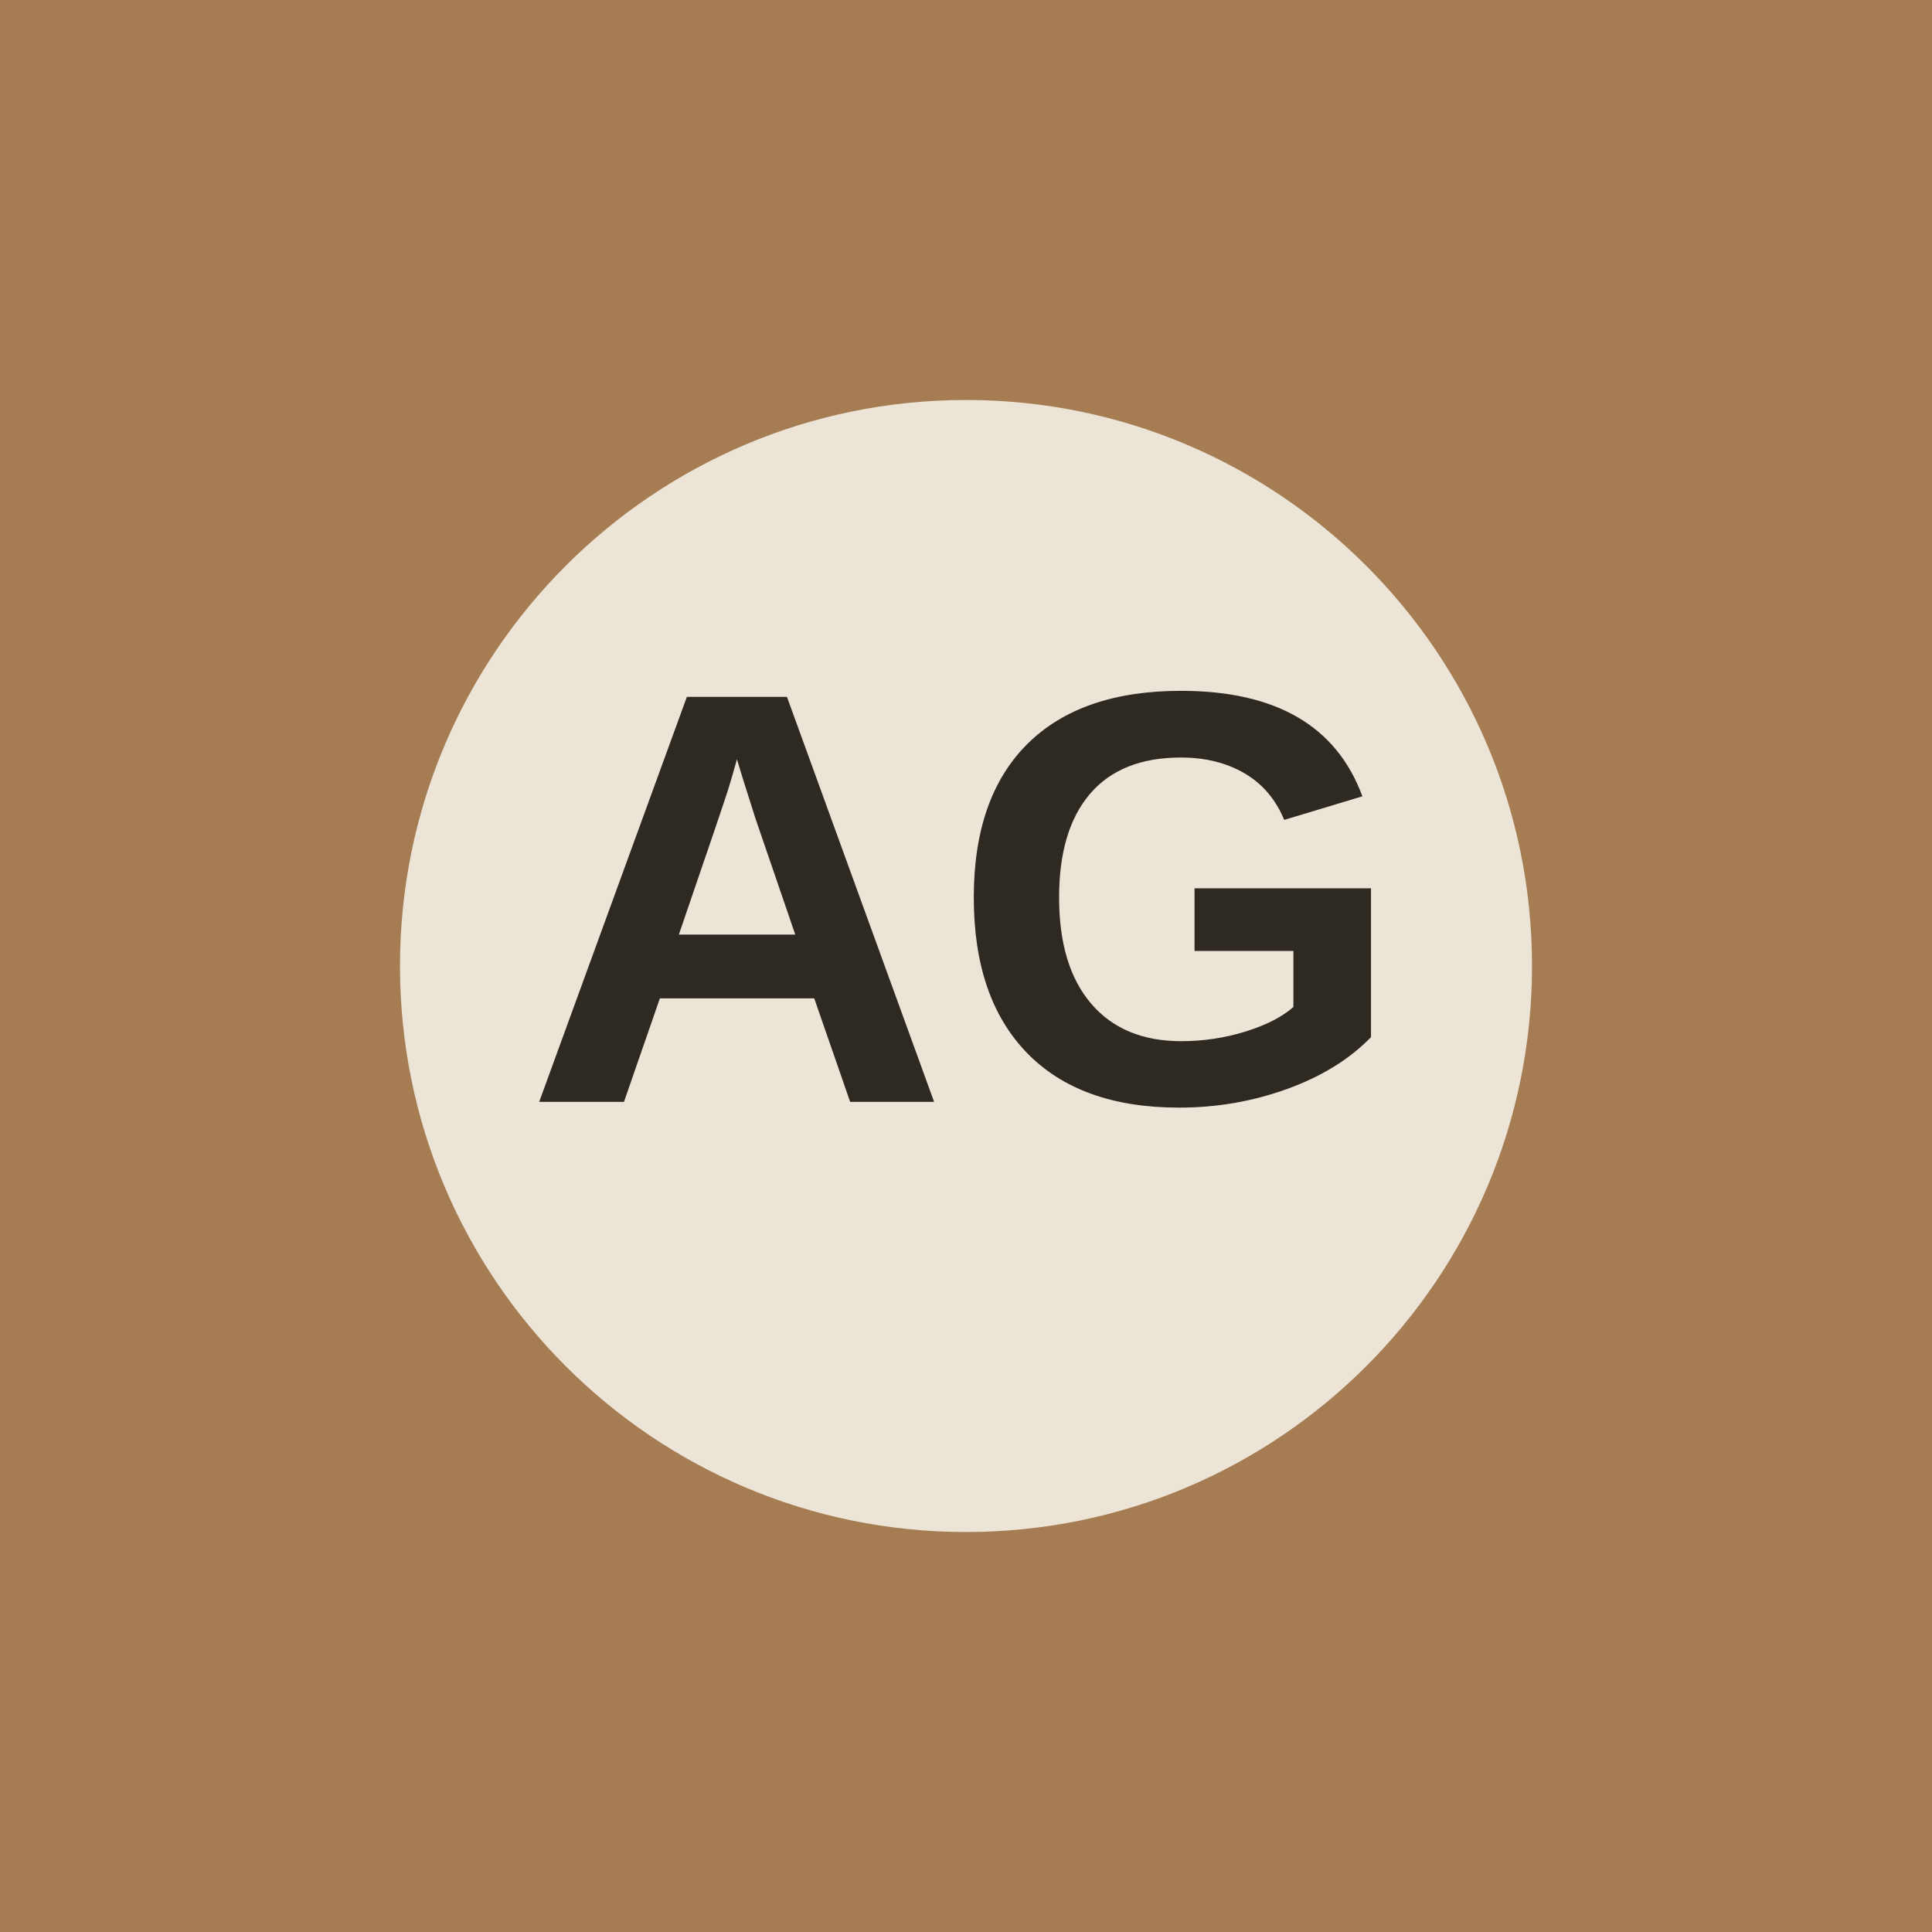
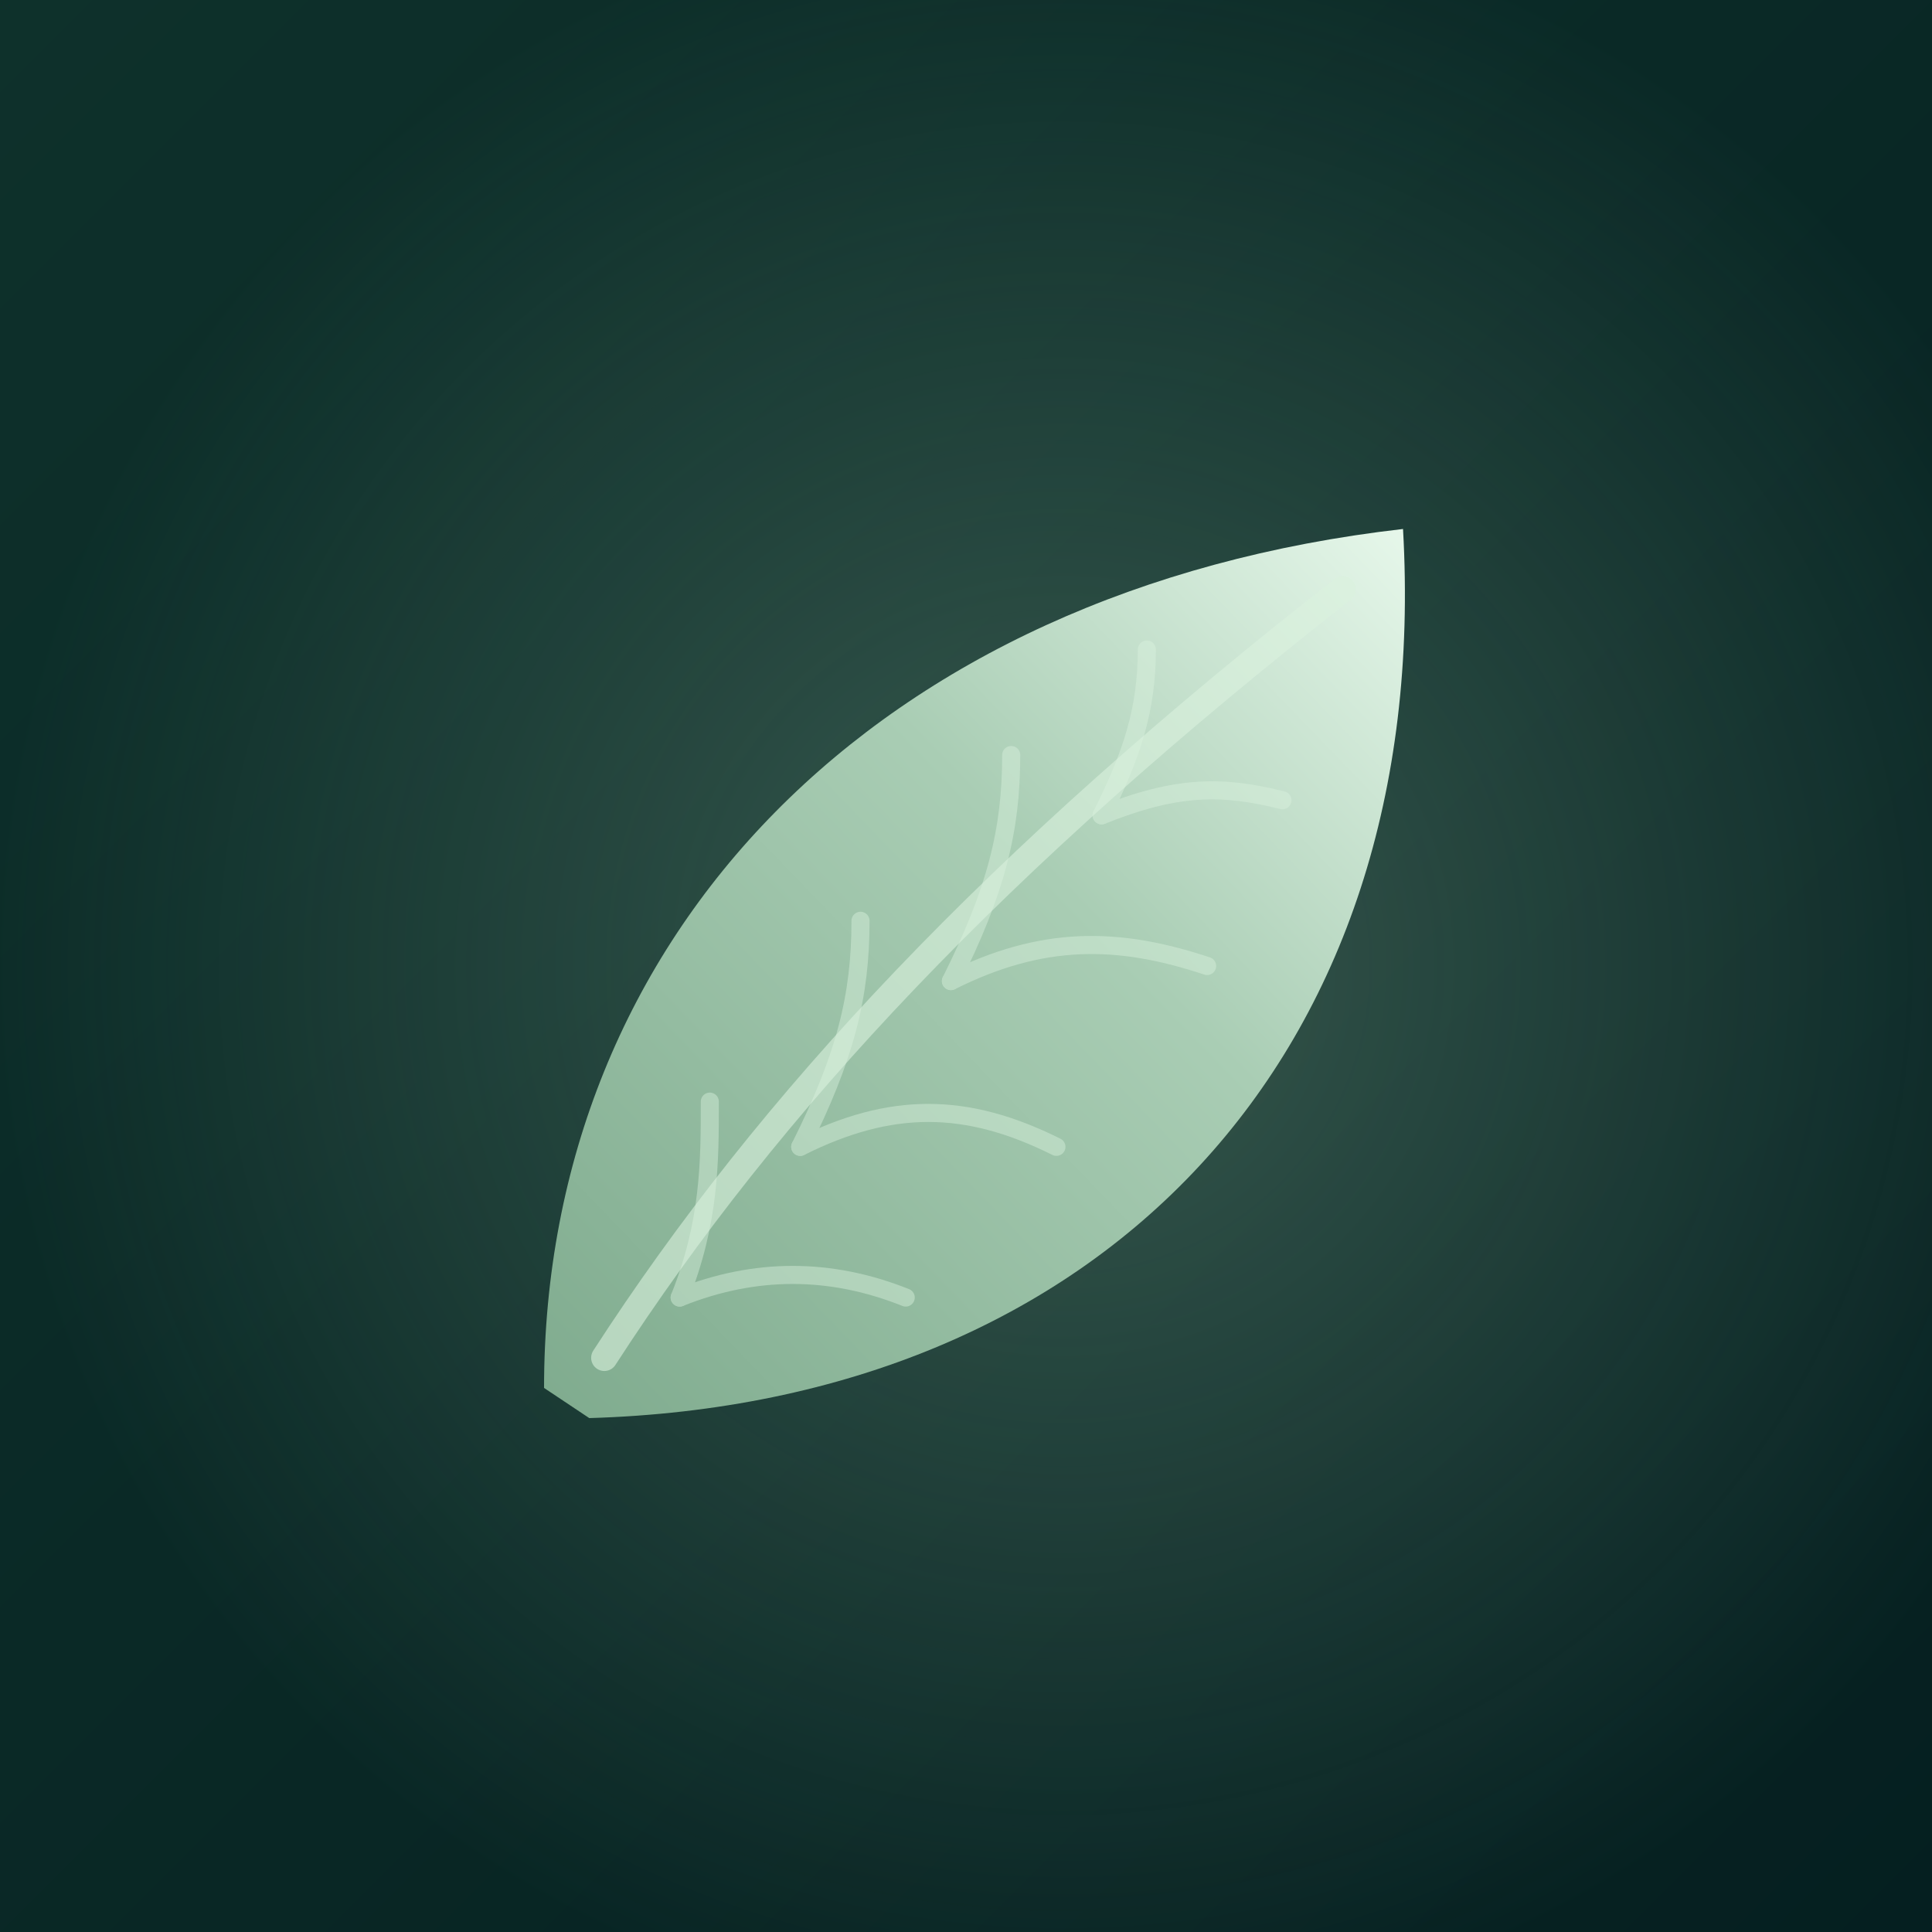
- <svg xmlns="http://www.w3.org/2000/svg" viewBox="0 0 512 512" role="img" aria-labelledby="title description">
-   <rect width="512" height="512" fill="#a67c52" />
-   <circle cx="256" cy="256" r="150" fill="#ece4d6" />
-   <text x="256" y="292" fill="#2e2a22" font-family="Arial, Helvetica, sans-serif" font-size="156" font-weight="900" text-anchor="middle">AG</text>
+ <svg xmlns="http://www.w3.org/2000/svg" viewBox="0 0 200 200" role="img" aria-labelledby="title description">
+   <defs>
+     <linearGradient id="bg" x1="0" y1="0" x2="1" y2="1">
+       <stop offset="0" stop-color="#0E312B" />
+       <stop offset="1" stop-color="#051F20" />
+     </linearGradient>
+     <linearGradient id="g" x1="0" y1="1" x2="1" y2="0">
+       <stop offset="0" stop-color="#7FAB8E" />
+       <stop offset=".6" stop-color="#A9CDB4" />
+       <stop offset="1" stop-color="#E6F7EA" />
+     </linearGradient>
+     <radialGradient id="glow" cx=".55" cy=".5" r=".55">
+       <stop offset="0" stop-color="#8EB69B" stop-opacity=".35" />
+       <stop offset="1" stop-color="#8EB69B" stop-opacity="0" />
+     </radialGradient>
+   </defs>
+   <rect width="200" height="200" rx="0" fill="url(#bg)" />
+   <rect width="200" height="200" rx="0" fill="url(#glow)" />
+   <g transform="translate(100 100) scale(0.78) translate(-100 -100)">
+     <path d="M44 156 C44 96, 88 50, 158 42 C162 112, 118 158, 50 160 Z" fill="url(#g)" />
+     <g stroke="#DAF1DE" stroke-width="2.4" fill="none" stroke-linecap="round" opacity=".45">
+       <path d="M78 124 C90 118, 100 118, 112 124" />
+       <path d="M78 124 C84 112, 86 104, 86 94" />
+       <path d="M98 102 C110 96, 120 96, 132 100" />
+       <path d="M98 102 C104 90, 106 82, 106 72" />
+       <path d="M118 80 C128 76, 134 76, 142 78" />
+       <path d="M118 80 C122 72, 124 66, 124 58" />
+       <path d="M62 144 C72 140, 82 140, 92 144" />
+       <path d="M62 144 C66 134, 66 126, 66 118" />
+     </g>
+     <path d="M52 152 C74 118, 104 86, 150 50" stroke="#DAF1DE" stroke-width="3.5" fill="none" stroke-linecap="round" opacity=".6" />
+   </g>
</svg>
